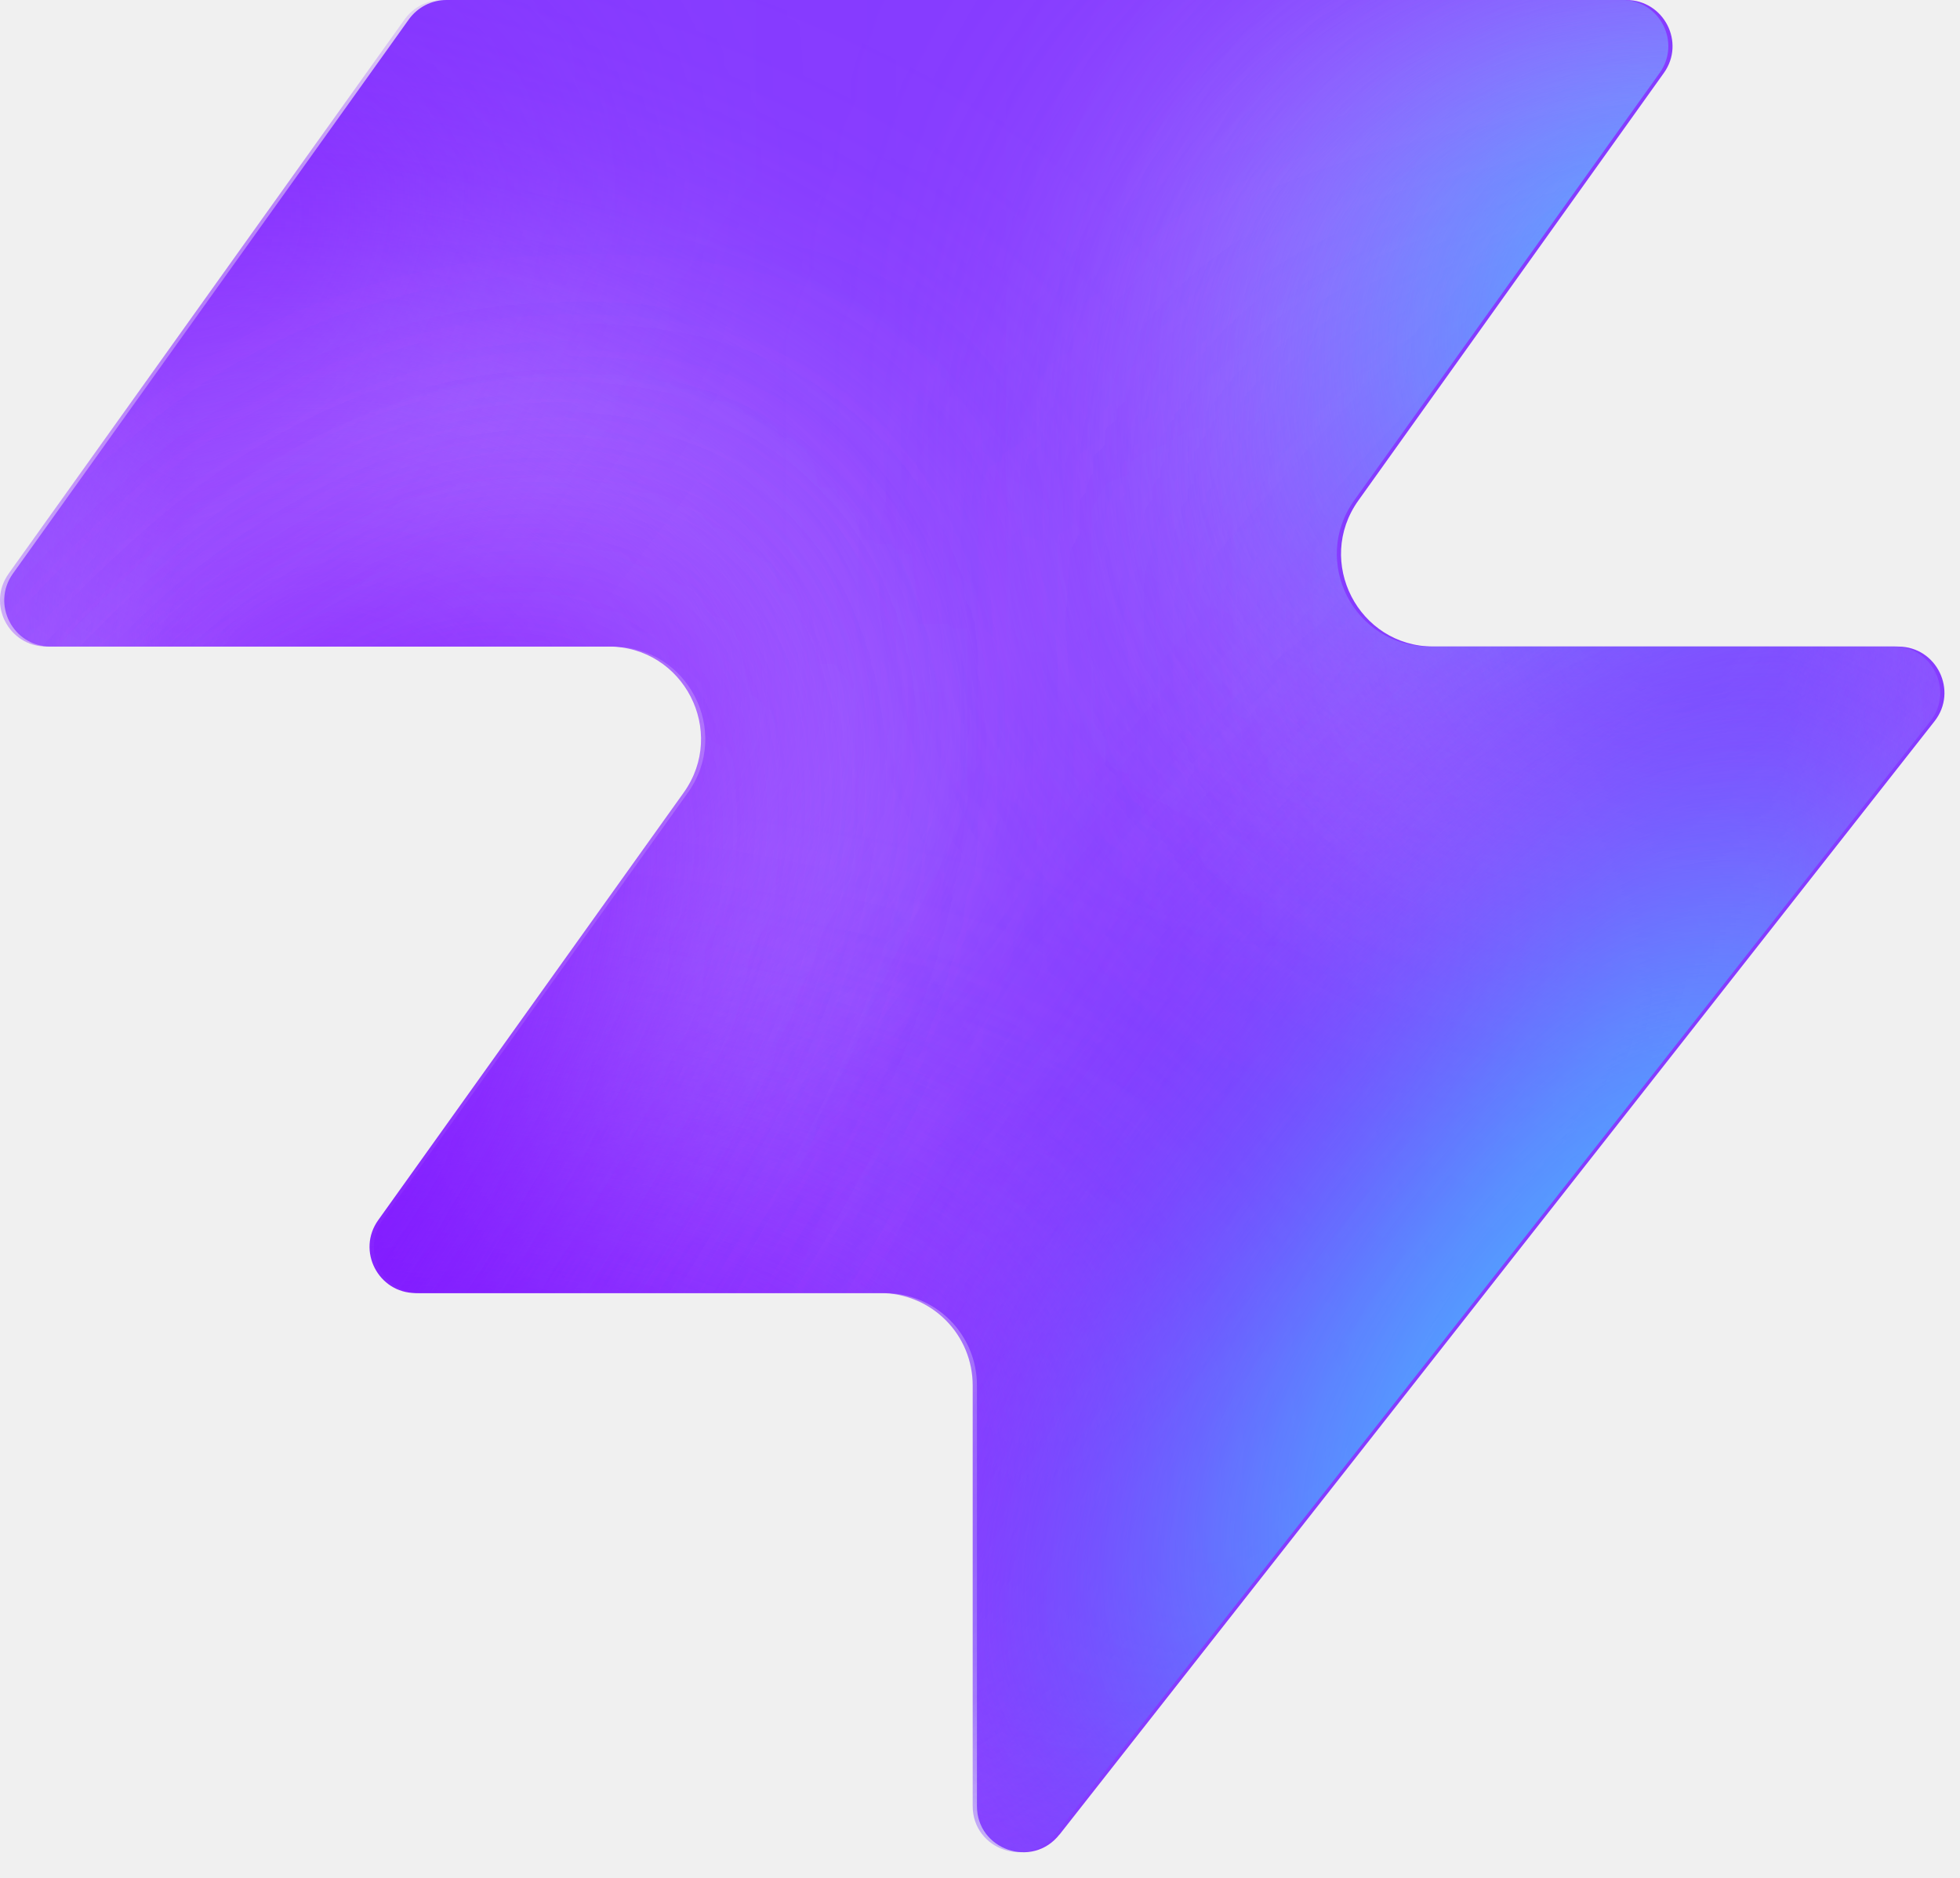
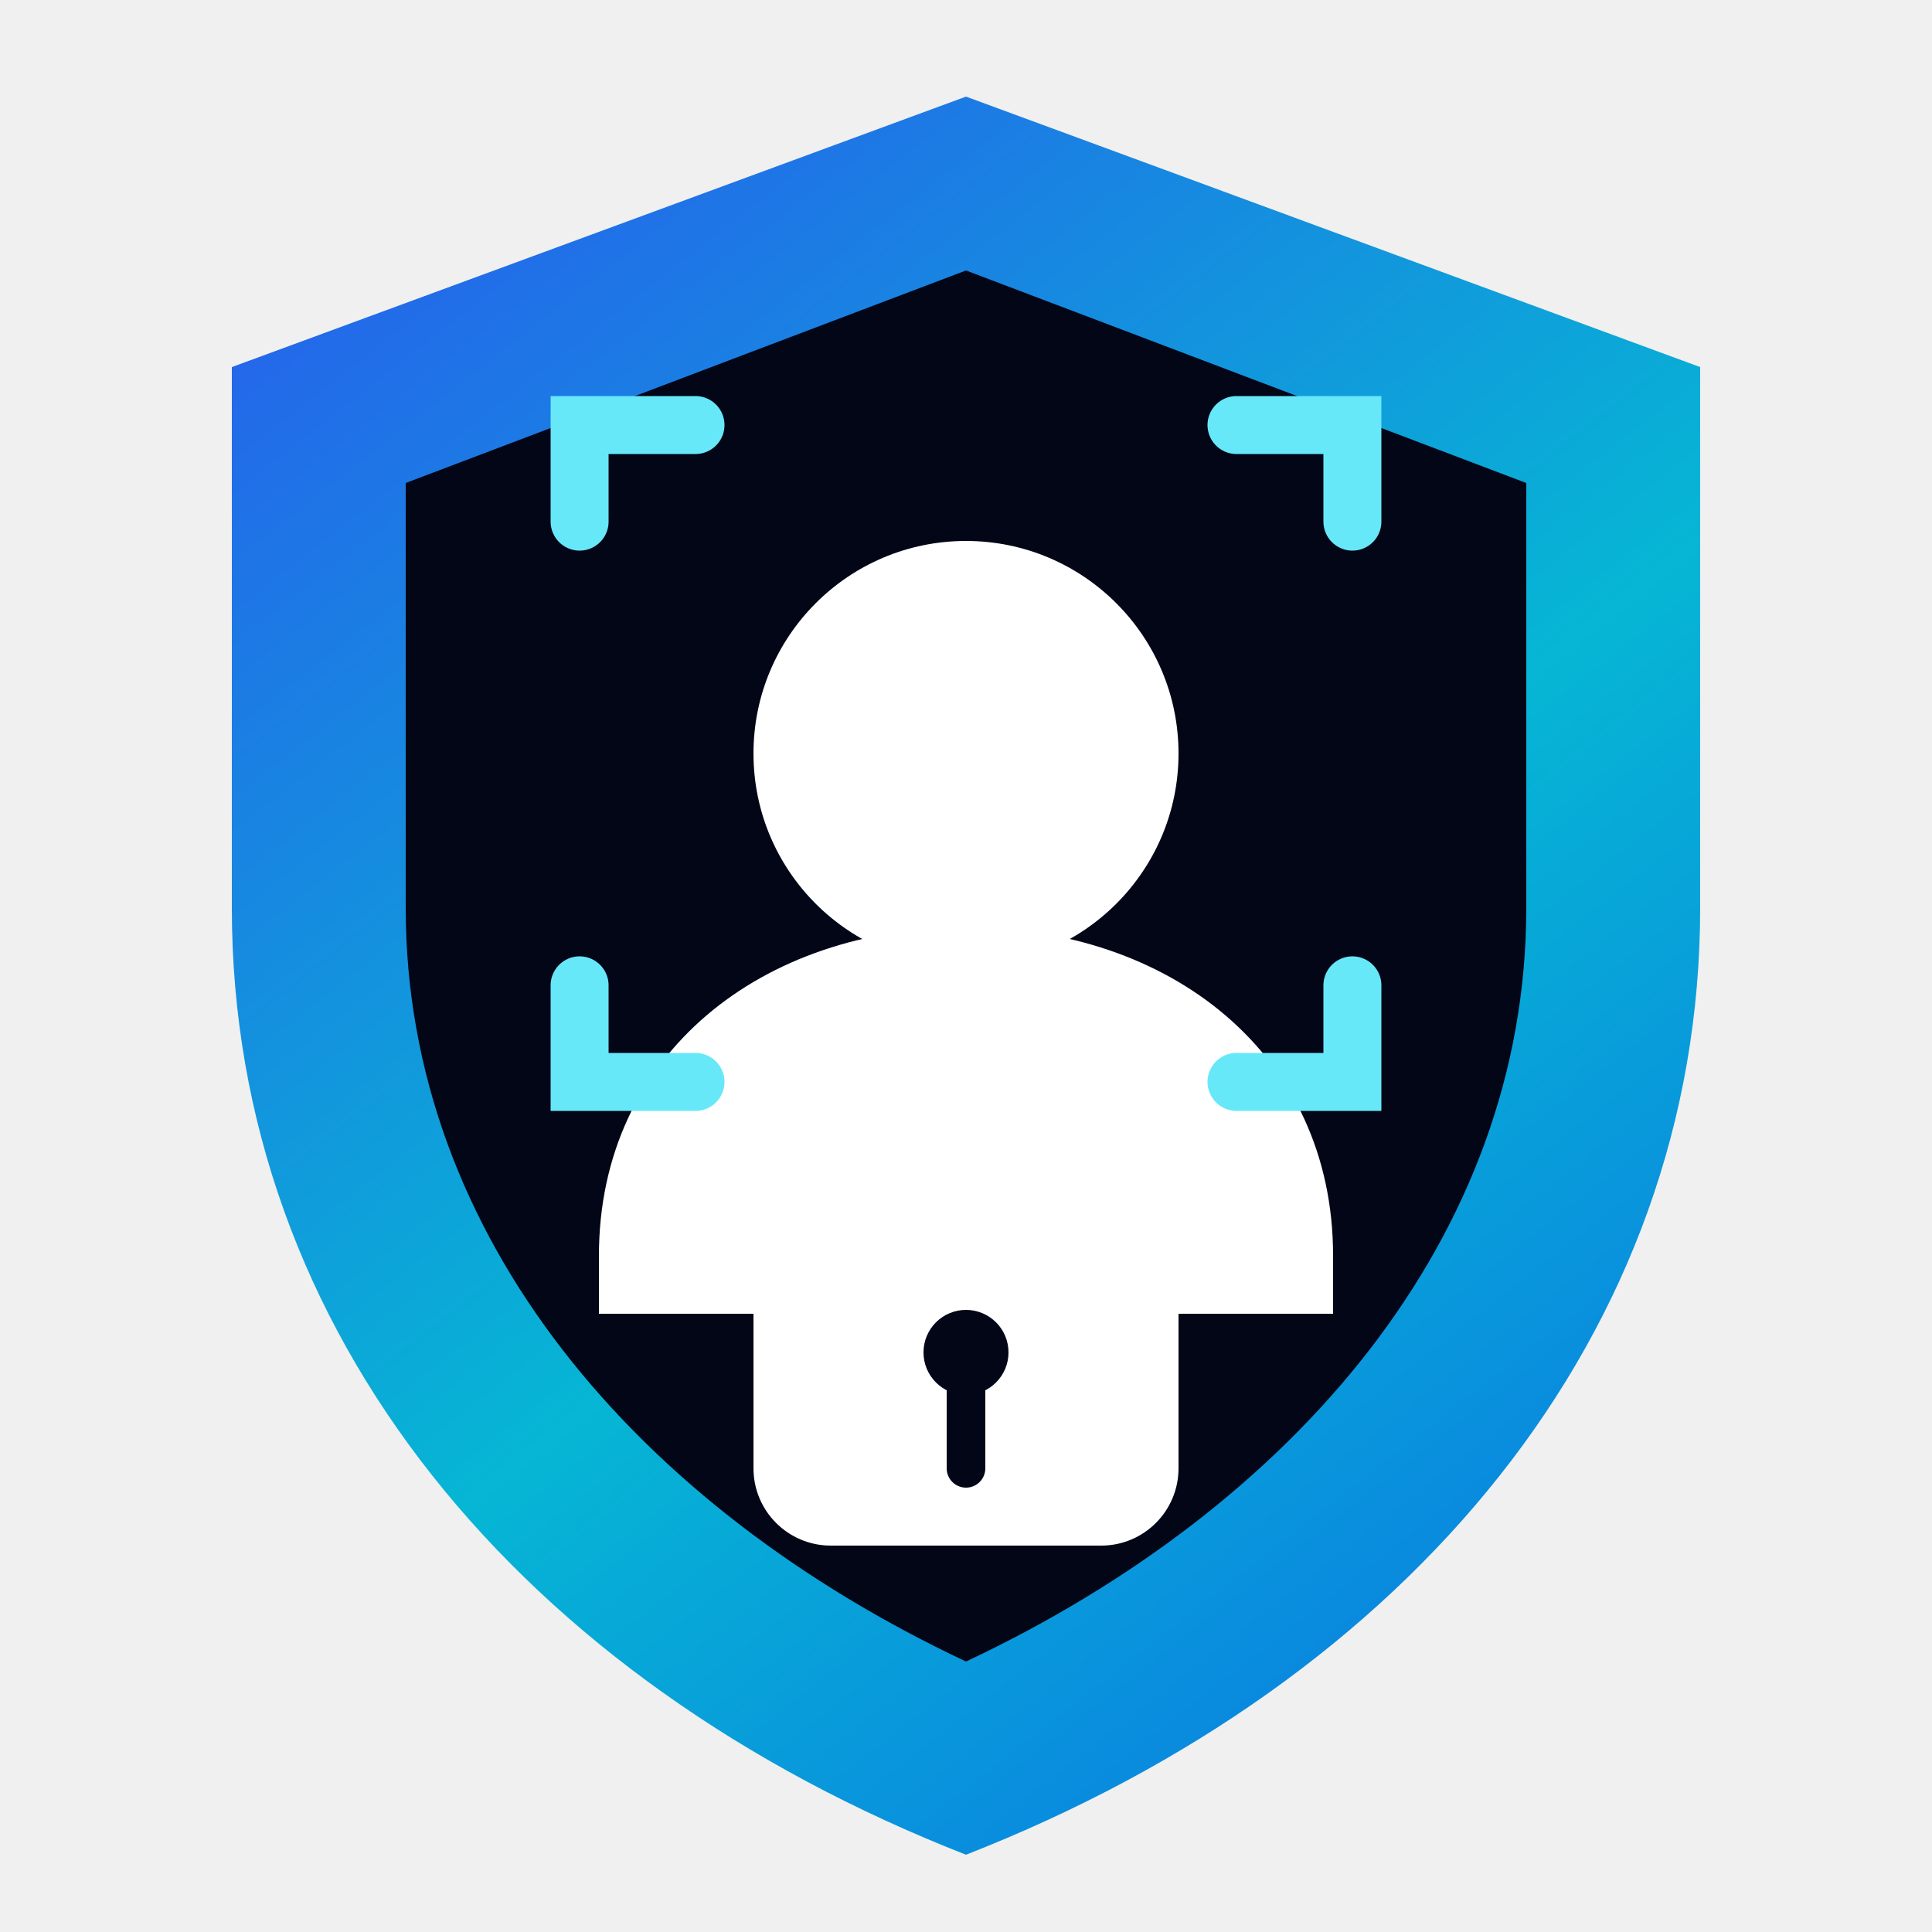
- <svg xmlns="http://www.w3.org/2000/svg" width="48" height="46" fill="none" viewBox="0 0 48 46">
-   <path fill="#863bff" d="M25.946 44.938c-.664.845-2.021.375-2.021-.698V33.937a2.26 2.26 0 0 0-2.262-2.262H10.287c-.92 0-1.456-1.04-.92-1.788l7.48-10.471c1.07-1.497 0-3.578-1.842-3.578H1.237c-.92 0-1.456-1.04-.92-1.788L10.013.474c.214-.297.556-.474.92-.474h28.894c.92 0 1.456 1.04.92 1.788l-7.48 10.471c-1.07 1.498 0 3.579 1.842 3.579h11.377c.943 0 1.473 1.088.89 1.83L25.947 44.94z" style="fill:#863bff;fill:color(display-p3 .525 .23 1);fill-opacity:1" />
-   <mask id="a" width="48" height="46" x="0" y="0" maskUnits="userSpaceOnUse" style="mask-type:alpha">
-     <path fill="#000" d="M25.842 44.938c-.664.844-2.021.375-2.021-.698V33.937a2.26 2.26 0 0 0-2.262-2.262H10.183c-.92 0-1.456-1.04-.92-1.788l7.48-10.471c1.07-1.498 0-3.579-1.842-3.579H1.133c-.92 0-1.456-1.04-.92-1.787L9.91.473c.214-.297.556-.474.92-.474h28.894c.92 0 1.456 1.04.92 1.788l-7.48 10.471c-1.07 1.498 0 3.578 1.842 3.578h11.377c.943 0 1.473 1.088.89 1.832L25.843 44.94z" style="fill:#000;fill-opacity:1" />
-   </mask>
-   <g mask="url(#a)">
-     <g filter="url(#b)">
-       <ellipse cx="5.508" cy="14.704" fill="#ede6ff" rx="5.508" ry="14.704" style="fill:#ede6ff;fill:color(display-p3 .927 .903 1);fill-opacity:1" transform="matrix(.00324 1 1 -.00324 -4.47 31.516)" />
-     </g>
-     <g filter="url(#c)">
-       <ellipse cx="10.399" cy="29.851" fill="#ede6ff" rx="10.399" ry="29.851" style="fill:#ede6ff;fill:color(display-p3 .927 .903 1);fill-opacity:1" transform="matrix(.00324 1 1 -.00324 -39.328 7.883)" />
-     </g>
-     <g filter="url(#d)">
-       <ellipse cx="5.508" cy="30.487" fill="#7e14ff" rx="5.508" ry="30.487" style="fill:#7e14ff;fill:color(display-p3 .492 .077 1);fill-opacity:1" transform="rotate(89.814 -25.913 -14.639)scale(1 -1)" />
-     </g>
-     <g filter="url(#e)">
-       <ellipse cx="5.508" cy="30.599" fill="#7e14ff" rx="5.508" ry="30.599" style="fill:#7e14ff;fill:color(display-p3 .492 .077 1);fill-opacity:1" transform="rotate(89.814 -32.644 -3.334)scale(1 -1)" />
-     </g>
-     <g filter="url(#f)">
-       <ellipse cx="5.508" cy="30.599" fill="#7e14ff" rx="5.508" ry="30.599" style="fill:#7e14ff;fill:color(display-p3 .492 .077 1);fill-opacity:1" transform="matrix(.00324 1 1 -.00324 -34.34 30.47)" />
-     </g>
-     <g filter="url(#g)">
-       <ellipse cx="14.072" cy="22.078" fill="#ede6ff" rx="14.072" ry="22.078" style="fill:#ede6ff;fill:color(display-p3 .927 .903 1);fill-opacity:1" transform="rotate(93.35 24.506 48.493)scale(-1 1)" />
-     </g>
-     <g filter="url(#h)">
-       <ellipse cx="3.47" cy="21.501" fill="#7e14ff" rx="3.47" ry="21.501" style="fill:#7e14ff;fill:color(display-p3 .492 .077 1);fill-opacity:1" transform="rotate(89.009 28.708 47.59)scale(-1 1)" />
-     </g>
-     <g filter="url(#i)">
-       <ellipse cx="3.47" cy="21.501" fill="#7e14ff" rx="3.47" ry="21.501" style="fill:#7e14ff;fill:color(display-p3 .492 .077 1);fill-opacity:1" transform="rotate(89.009 28.708 47.59)scale(-1 1)" />
-     </g>
-     <g filter="url(#j)">
-       <ellipse cx=".387" cy="8.972" fill="#7e14ff" rx="4.407" ry="29.108" style="fill:#7e14ff;fill:color(display-p3 .492 .077 1);fill-opacity:1" transform="rotate(39.51 .387 8.972)" />
-     </g>
-     <g filter="url(#k)">
-       <ellipse cx="47.523" cy="-6.092" fill="#7e14ff" rx="4.407" ry="29.108" style="fill:#7e14ff;fill:color(display-p3 .492 .077 1);fill-opacity:1" transform="rotate(37.892 47.523 -6.092)" />
-     </g>
-     <g filter="url(#l)">
-       <ellipse cx="41.412" cy="6.333" fill="#47bfff" rx="5.971" ry="9.665" style="fill:#47bfff;fill:color(display-p3 .28 .748 1);fill-opacity:1" transform="rotate(37.892 41.412 6.333)" />
-     </g>
-     <g filter="url(#m)">
-       <ellipse cx="-1.879" cy="38.332" fill="#7e14ff" rx="4.407" ry="29.108" style="fill:#7e14ff;fill:color(display-p3 .492 .077 1);fill-opacity:1" transform="rotate(37.892 -1.88 38.332)" />
-     </g>
-     <g filter="url(#n)">
-       <ellipse cx="-1.879" cy="38.332" fill="#7e14ff" rx="4.407" ry="29.108" style="fill:#7e14ff;fill:color(display-p3 .492 .077 1);fill-opacity:1" transform="rotate(37.892 -1.88 38.332)" />
-     </g>
-     <g filter="url(#o)">
-       <ellipse cx="35.651" cy="29.907" fill="#7e14ff" rx="4.407" ry="29.108" style="fill:#7e14ff;fill:color(display-p3 .492 .077 1);fill-opacity:1" transform="rotate(37.892 35.651 29.907)" />
-     </g>
-     <g filter="url(#p)">
-       <ellipse cx="38.418" cy="32.4" fill="#47bfff" rx="5.971" ry="15.297" style="fill:#47bfff;fill:color(display-p3 .28 .748 1);fill-opacity:1" transform="rotate(37.892 38.418 32.4)" />
-     </g>
-   </g>
+ <svg xmlns="http://www.w3.org/2000/svg" width="100" height="100" viewBox="0 0 100 100" fill="none">
  <defs>
-     <filter id="b" width="60.045" height="41.654" x="-19.77" y="16.149" color-interpolation-filters="sRGB" filterUnits="userSpaceOnUse">
-       <feFlood flood-opacity="0" result="BackgroundImageFix" />
-       <feBlend in="SourceGraphic" in2="BackgroundImageFix" result="shape" />
-       <feGaussianBlur result="effect1_foregroundBlur_2002_17158" stdDeviation="7.659" />
-     </filter>
-     <filter id="c" width="90.34" height="51.437" x="-54.613" y="-7.533" color-interpolation-filters="sRGB" filterUnits="userSpaceOnUse">
-       <feFlood flood-opacity="0" result="BackgroundImageFix" />
-       <feBlend in="SourceGraphic" in2="BackgroundImageFix" result="shape" />
-       <feGaussianBlur result="effect1_foregroundBlur_2002_17158" stdDeviation="7.659" />
-     </filter>
-     <filter id="d" width="79.355" height="29.4" x="-49.64" y="2.03" color-interpolation-filters="sRGB" filterUnits="userSpaceOnUse">
-       <feFlood flood-opacity="0" result="BackgroundImageFix" />
-       <feBlend in="SourceGraphic" in2="BackgroundImageFix" result="shape" />
-       <feGaussianBlur result="effect1_foregroundBlur_2002_17158" stdDeviation="4.596" />
-     </filter>
-     <filter id="e" width="79.579" height="29.4" x="-45.045" y="20.029" color-interpolation-filters="sRGB" filterUnits="userSpaceOnUse">
-       <feFlood flood-opacity="0" result="BackgroundImageFix" />
-       <feBlend in="SourceGraphic" in2="BackgroundImageFix" result="shape" />
-       <feGaussianBlur result="effect1_foregroundBlur_2002_17158" stdDeviation="4.596" />
-     </filter>
-     <filter id="f" width="79.579" height="29.4" x="-43.513" y="21.178" color-interpolation-filters="sRGB" filterUnits="userSpaceOnUse">
-       <feFlood flood-opacity="0" result="BackgroundImageFix" />
-       <feBlend in="SourceGraphic" in2="BackgroundImageFix" result="shape" />
-       <feGaussianBlur result="effect1_foregroundBlur_2002_17158" stdDeviation="4.596" />
-     </filter>
-     <filter id="g" width="74.749" height="58.852" x="15.756" y="-17.901" color-interpolation-filters="sRGB" filterUnits="userSpaceOnUse">
-       <feFlood flood-opacity="0" result="BackgroundImageFix" />
-       <feBlend in="SourceGraphic" in2="BackgroundImageFix" result="shape" />
-       <feGaussianBlur result="effect1_foregroundBlur_2002_17158" stdDeviation="7.659" />
-     </filter>
-     <filter id="h" width="61.377" height="25.362" x="23.548" y="2.284" color-interpolation-filters="sRGB" filterUnits="userSpaceOnUse">
-       <feFlood flood-opacity="0" result="BackgroundImageFix" />
-       <feBlend in="SourceGraphic" in2="BackgroundImageFix" result="shape" />
-       <feGaussianBlur result="effect1_foregroundBlur_2002_17158" stdDeviation="4.596" />
-     </filter>
-     <filter id="i" width="61.377" height="25.362" x="23.548" y="2.284" color-interpolation-filters="sRGB" filterUnits="userSpaceOnUse">
-       <feFlood flood-opacity="0" result="BackgroundImageFix" />
-       <feBlend in="SourceGraphic" in2="BackgroundImageFix" result="shape" />
-       <feGaussianBlur result="effect1_foregroundBlur_2002_17158" stdDeviation="4.596" />
-     </filter>
-     <filter id="j" width="56.045" height="63.649" x="-27.636" y="-22.853" color-interpolation-filters="sRGB" filterUnits="userSpaceOnUse">
-       <feFlood flood-opacity="0" result="BackgroundImageFix" />
-       <feBlend in="SourceGraphic" in2="BackgroundImageFix" result="shape" />
-       <feGaussianBlur result="effect1_foregroundBlur_2002_17158" stdDeviation="4.596" />
-     </filter>
-     <filter id="k" width="54.814" height="64.646" x="20.116" y="-38.415" color-interpolation-filters="sRGB" filterUnits="userSpaceOnUse">
-       <feFlood flood-opacity="0" result="BackgroundImageFix" />
-       <feBlend in="SourceGraphic" in2="BackgroundImageFix" result="shape" />
-       <feGaussianBlur result="effect1_foregroundBlur_2002_17158" stdDeviation="4.596" />
-     </filter>
-     <filter id="l" width="33.541" height="35.313" x="24.641" y="-11.323" color-interpolation-filters="sRGB" filterUnits="userSpaceOnUse">
-       <feFlood flood-opacity="0" result="BackgroundImageFix" />
-       <feBlend in="SourceGraphic" in2="BackgroundImageFix" result="shape" />
-       <feGaussianBlur result="effect1_foregroundBlur_2002_17158" stdDeviation="4.596" />
-     </filter>
-     <filter id="m" width="54.814" height="64.646" x="-29.286" y="6.009" color-interpolation-filters="sRGB" filterUnits="userSpaceOnUse">
-       <feFlood flood-opacity="0" result="BackgroundImageFix" />
-       <feBlend in="SourceGraphic" in2="BackgroundImageFix" result="shape" />
-       <feGaussianBlur result="effect1_foregroundBlur_2002_17158" stdDeviation="4.596" />
-     </filter>
-     <filter id="n" width="54.814" height="64.646" x="-29.286" y="6.009" color-interpolation-filters="sRGB" filterUnits="userSpaceOnUse">
-       <feFlood flood-opacity="0" result="BackgroundImageFix" />
-       <feBlend in="SourceGraphic" in2="BackgroundImageFix" result="shape" />
-       <feGaussianBlur result="effect1_foregroundBlur_2002_17158" stdDeviation="4.596" />
-     </filter>
-     <filter id="o" width="54.814" height="64.646" x="8.244" y="-2.416" color-interpolation-filters="sRGB" filterUnits="userSpaceOnUse">
-       <feFlood flood-opacity="0" result="BackgroundImageFix" />
-       <feBlend in="SourceGraphic" in2="BackgroundImageFix" result="shape" />
-       <feGaussianBlur result="effect1_foregroundBlur_2002_17158" stdDeviation="4.596" />
-     </filter>
-     <filter id="p" width="39.409" height="43.623" x="18.713" y="10.588" color-interpolation-filters="sRGB" filterUnits="userSpaceOnUse">
-       <feFlood flood-opacity="0" result="BackgroundImageFix" />
-       <feBlend in="SourceGraphic" in2="BackgroundImageFix" result="shape" />
-       <feGaussianBlur result="effect1_foregroundBlur_2002_17158" stdDeviation="4.596" />
-     </filter>
+     <linearGradient id="samsShield" x1="18" y1="10" x2="82" y2="92" gradientUnits="userSpaceOnUse">
+       <stop stop-color="#2563EB" />
+       <stop offset="0.55" stop-color="#06B6D4" />
+       <stop offset="1" stop-color="#0B78E3" />
+     </linearGradient>
  </defs>
+   <path d="M50 5L88 19V47C88 69 73 87 50 96C27 87 12 69 12 47V19L50 5Z" fill="url(#samsShield)" />
+   <path d="M50 14L79 25V47C79 64 67 78 50 86C33 78 21 64 21 47V25L50 14Z" fill="#020617" />
+   <circle cx="50" cy="39" r="11" fill="#ffffff" />
+   <path d="M31 65C31 54.5 39.5 48 50 48C60.5 48 69 54.5 69 65V68H31V65Z" fill="#ffffff" />
+   <path d="M30 27V22H36M64 22H70V27M30 51V56H36M64 56H70V51" stroke="#67E8F9" stroke-width="3" stroke-linecap="round" />
+   <rect x="39" y="62" width="22" height="18" rx="4" fill="#ffffff" />
+   <path d="M44 62V57C44 53.7 46.7 51 50 51C53.3 51 56 53.7 56 57V62" stroke="#ffffff" stroke-width="4" stroke-linecap="round" />
+   <circle cx="50" cy="70" r="2.2" fill="#020617" />
+   <path d="M50 72V76" stroke="#020617" stroke-width="2" stroke-linecap="round" />
</svg>
